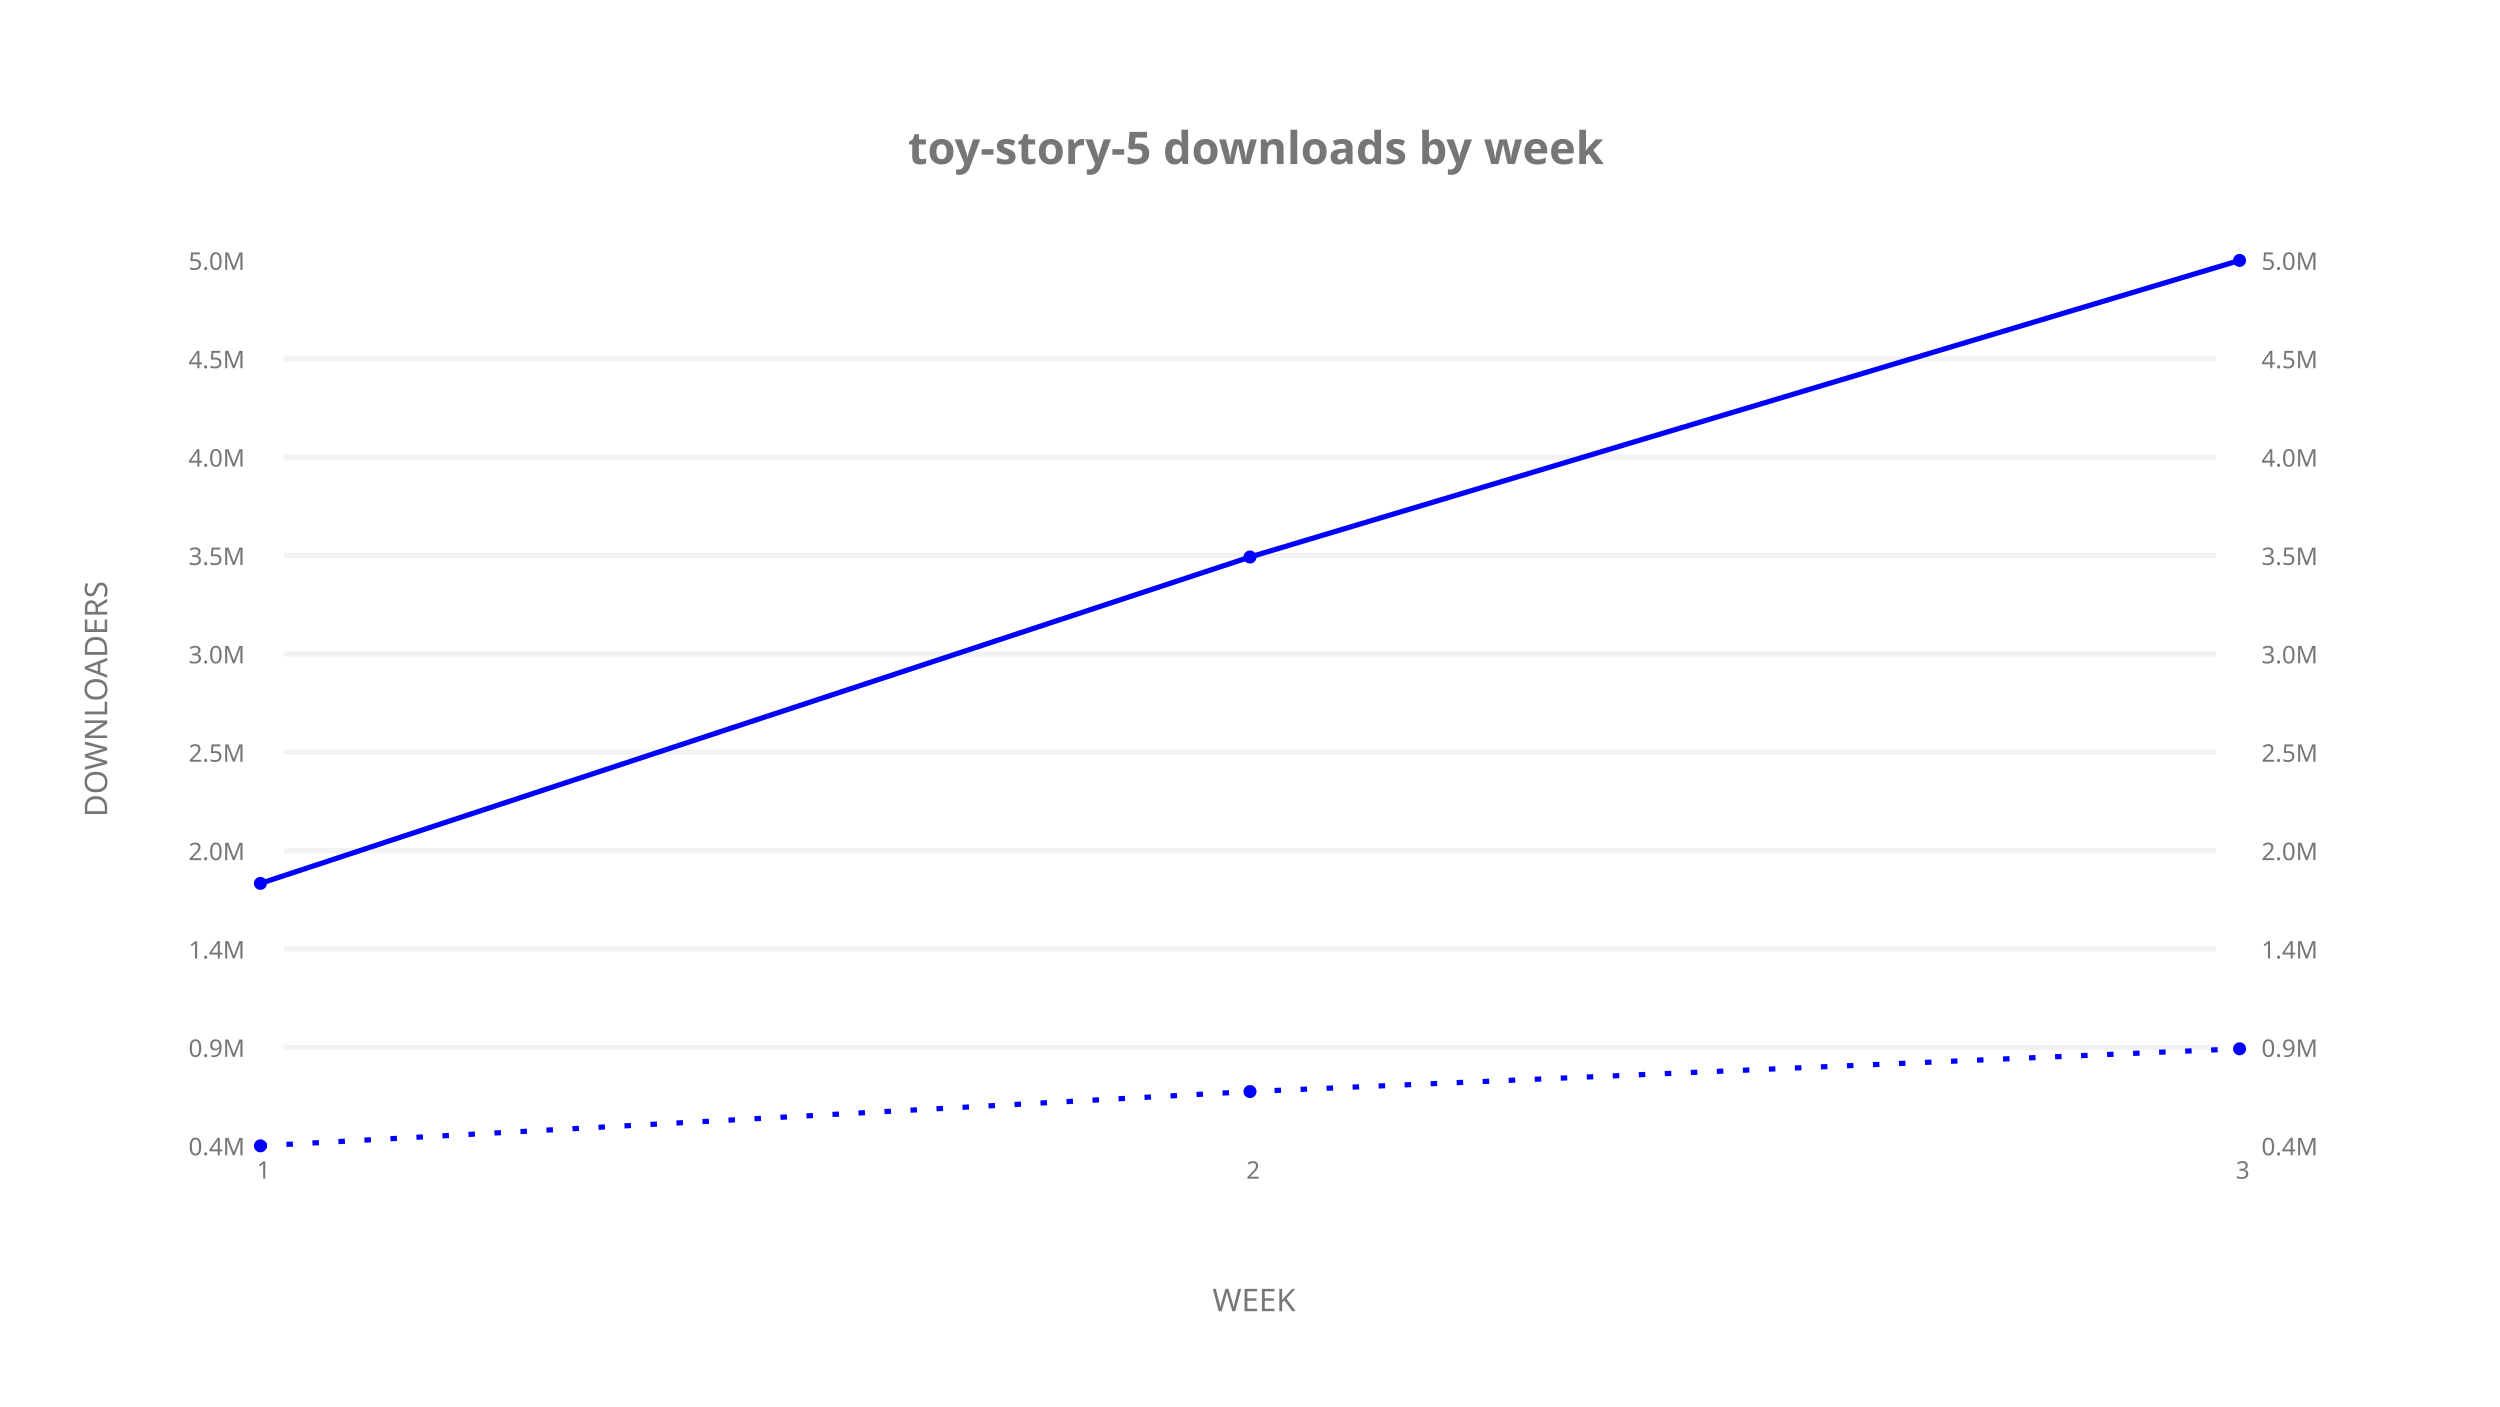
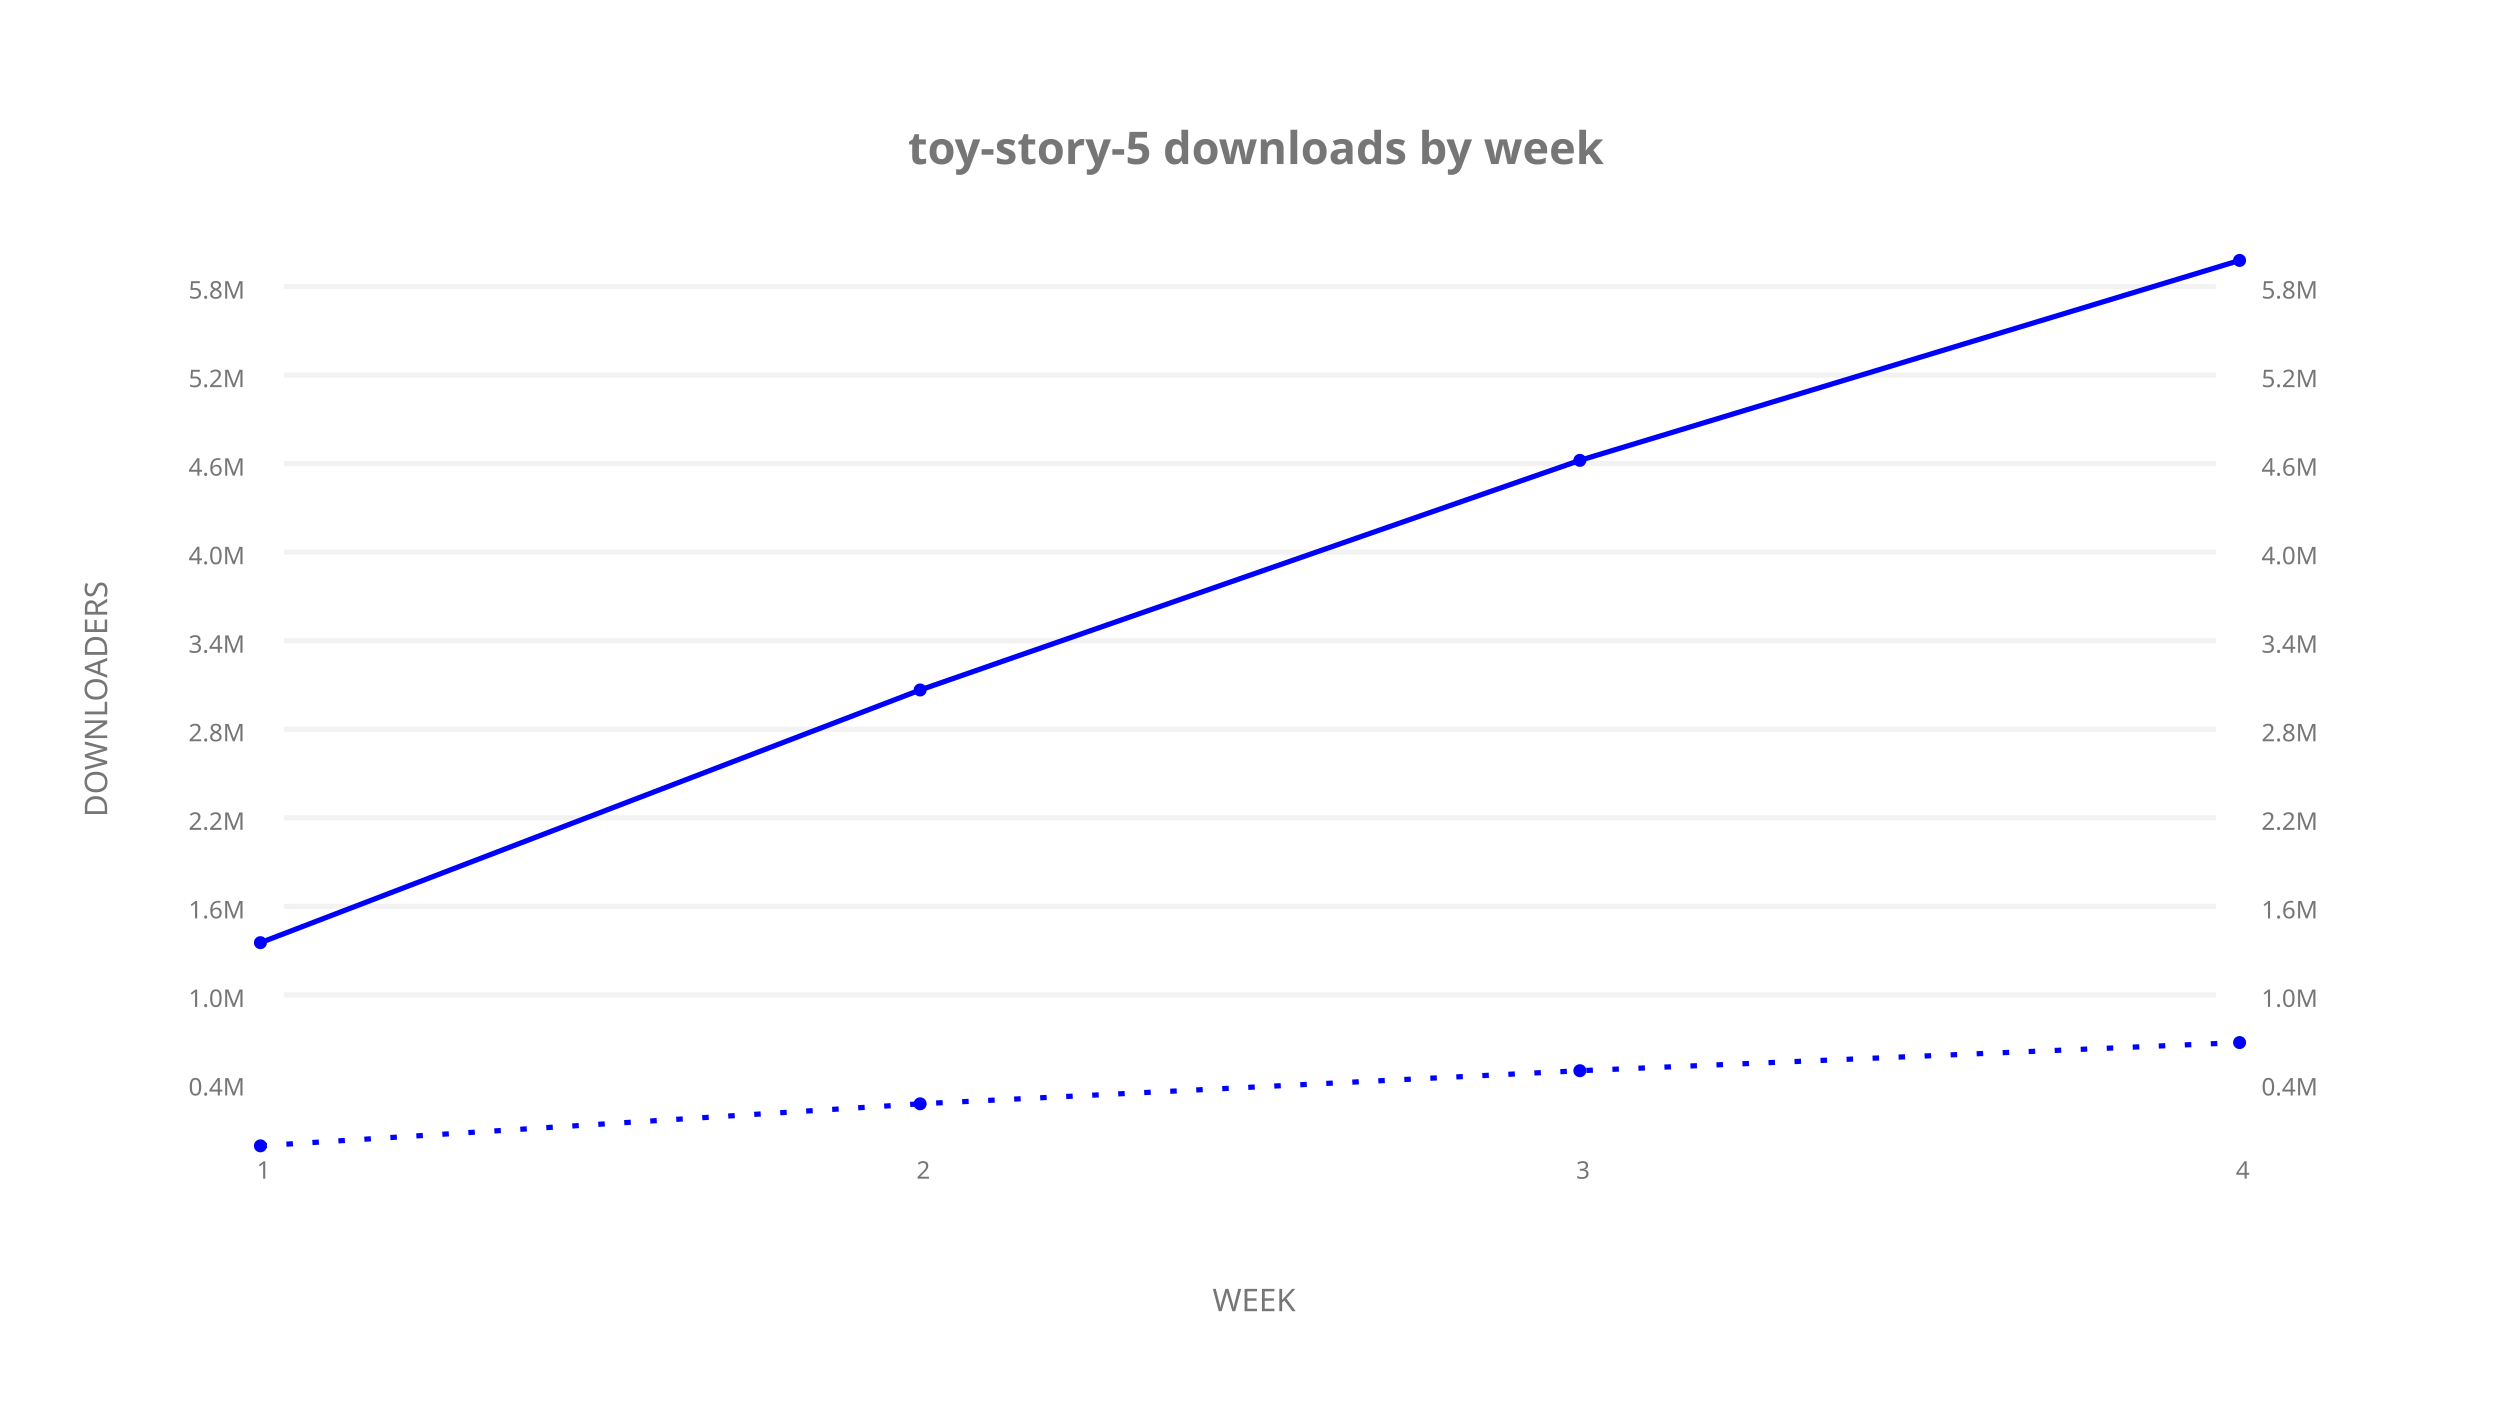
<svg xmlns="http://www.w3.org/2000/svg" xml:space="preserve" id="toy-story-5-downloads-by-week-toy-story-5-week" x="0px" y="0px" width="1920px" height="1080px" viewBox="0 0 1920 1080" enable-background="new 0 0 1920 1080" role="img">
  <g id="annotations">
    <text x="960" y="126" font-family="Atkinson Hyperlegible" font-size="26pt" text-anchor="middle" text-align="center" font-weight="600" font-style="normal" style="fill:rgb(118,118,118); fill-opacity:1; stroke:rgb(118,118,118); stroke-opacity:0; stroke-width:0.5"> toy-story-5 downloads by week</text>
    <g id="axes-lines">
      <text x="960" y="1007" font-family="Atkinson Hyperlegible" font-size="18pt" text-anchor="middle" text-align="center" font-weight="500" font-style="normal" style="fill:rgb(118,118,118); fill-opacity:1; stroke:rgb(118,118,118); stroke-opacity:0; stroke-width:0.5"> WEEK</text>
      <text x="73" y="540" font-family="Atkinson Hyperlegible" font-size="18pt" text-anchor="middle" text-align="center" dominant-baseline="central" font-weight="500" font-style="normal" style="fill:rgb(118,118,118); fill-opacity:1; stroke:rgb(118,118,118); stroke-opacity:0; stroke-width:0.5" transform="rotate(-90,73,540)"> DOWNLOADERS</text>
    </g>
    <g id="tic-y-label-lines">
-       <line x1="218" y1="804.444" x2="1702" y2="804.444" style="fill:rgb(0,0,255); fill-opacity:0; stroke:rgb(242,242,242); stroke-opacity:1; stroke-width:4" />
-       <line x1="218" y1="728.889" x2="1702" y2="728.889" style="fill:rgb(0,0,255); fill-opacity:0; stroke:rgb(242,242,242); stroke-opacity:1; stroke-width:4" />
-       <line x1="218" y1="653.333" x2="1702" y2="653.333" style="fill:rgb(0,0,255); fill-opacity:0; stroke:rgb(242,242,242); stroke-opacity:1; stroke-width:4" />
-       <line x1="218" y1="577.778" x2="1702" y2="577.778" style="fill:rgb(0,0,255); fill-opacity:0; stroke:rgb(242,242,242); stroke-opacity:1; stroke-width:4" />
-       <line x1="218" y1="502.222" x2="1702" y2="502.222" style="fill:rgb(0,0,255); fill-opacity:0; stroke:rgb(242,242,242); stroke-opacity:1; stroke-width:4" />
-       <line x1="218" y1="426.667" x2="1702" y2="426.667" style="fill:rgb(0,0,255); fill-opacity:0; stroke:rgb(242,242,242); stroke-opacity:1; stroke-width:4" />
-       <line x1="218" y1="351.111" x2="1702" y2="351.111" style="fill:rgb(0,0,255); fill-opacity:0; stroke:rgb(242,242,242); stroke-opacity:1; stroke-width:4" />
-       <line x1="218" y1="275.556" x2="1702" y2="275.556" style="fill:rgb(0,0,255); fill-opacity:0; stroke:rgb(242,242,242); stroke-opacity:1; stroke-width:4" />
+       <line x1="218" y1="764.073" x2="1702" y2="764.073" style="fill:rgb(0,0,255); fill-opacity:0; stroke:rgb(242,242,242); stroke-opacity:1; stroke-width:4" />
+       <line x1="218" y1="696.073" x2="1702" y2="696.073" style="fill:rgb(0,0,255); fill-opacity:0; stroke:rgb(242,242,242); stroke-opacity:1; stroke-width:4" />
+       <line x1="218" y1="628.073" x2="1702" y2="628.073" style="fill:rgb(0,0,255); fill-opacity:0; stroke:rgb(242,242,242); stroke-opacity:1; stroke-width:4" />
+       <line x1="218" y1="560.073" x2="1702" y2="560.073" style="fill:rgb(0,0,255); fill-opacity:0; stroke:rgb(242,242,242); stroke-opacity:1; stroke-width:4" />
+       <line x1="218" y1="492.073" x2="1702" y2="492.073" style="fill:rgb(0,0,255); fill-opacity:0; stroke:rgb(242,242,242); stroke-opacity:1; stroke-width:4" />
+       <line x1="218" y1="424.073" x2="1702" y2="424.073" style="fill:rgb(0,0,255); fill-opacity:0; stroke:rgb(242,242,242); stroke-opacity:1; stroke-width:4" />
+       <line x1="218" y1="356.073" x2="1702" y2="356.073" style="fill:rgb(0,0,255); fill-opacity:0; stroke:rgb(242,242,242); stroke-opacity:1; stroke-width:4" />
+       <line x1="218" y1="288.073" x2="1702" y2="288.073" style="fill:rgb(0,0,255); fill-opacity:0; stroke:rgb(242,242,242); stroke-opacity:1; stroke-width:4" />
+       <line x1="218" y1="220.073" x2="1702" y2="220.073" style="fill:rgb(0,0,255); fill-opacity:0; stroke:rgb(242,242,242); stroke-opacity:1; stroke-width:4" />
    </g>
    <g id="tic-x-labels">
      <text x="200" y="898" font-family="Atkinson Hyperlegible" font-size="14pt" text-anchor="middle" text-align="center" dominant-baseline="central" font-weight="400" font-style="normal" style="fill:rgb(118,118,118); fill-opacity:1; stroke:rgb(118,118,118); stroke-opacity:0; stroke-width:0.5"> 1</text>
-       <text x="960" y="898" font-family="Atkinson Hyperlegible" font-size="14pt" text-anchor="middle" text-align="center" dominant-baseline="central" font-weight="400" font-style="normal" style="fill:rgb(118,118,118); fill-opacity:1; stroke:rgb(118,118,118); stroke-opacity:0; stroke-width:0.5"> 2</text>
-       <text x="1720" y="898" font-family="Atkinson Hyperlegible" font-size="14pt" text-anchor="middle" text-align="center" dominant-baseline="central" font-weight="400" font-style="normal" style="fill:rgb(118,118,118); fill-opacity:1; stroke:rgb(118,118,118); stroke-opacity:0; stroke-width:0.5"> 3</text>
+       <text x="706.667" y="898" font-family="Atkinson Hyperlegible" font-size="14pt" text-anchor="middle" text-align="center" dominant-baseline="central" font-weight="400" font-style="normal" style="fill:rgb(118,118,118); fill-opacity:1; stroke:rgb(118,118,118); stroke-opacity:0; stroke-width:0.5"> 2</text>
+       <text x="1213.333" y="898" font-family="Atkinson Hyperlegible" font-size="14pt" text-anchor="middle" text-align="center" dominant-baseline="central" font-weight="400" font-style="normal" style="fill:rgb(118,118,118); fill-opacity:1; stroke:rgb(118,118,118); stroke-opacity:0; stroke-width:0.5"> 3</text>
+       <text x="1720" y="898" font-family="Atkinson Hyperlegible" font-size="14pt" text-anchor="middle" text-align="center" dominant-baseline="central" font-weight="400" font-style="normal" style="fill:rgb(118,118,118); fill-opacity:1; stroke:rgb(118,118,118); stroke-opacity:0; stroke-width:0.5"> 4</text>
    </g>
    <g id="tic-y-labels">
-       <text x="164" y="880" font-family="Atkinson Hyperlegible" font-size="14pt" text-anchor="middle" text-align="center" dominant-baseline="central" font-weight="400" font-style="normal" style="fill:rgb(118,118,118); fill-opacity:1; stroke:rgb(118,118,118); stroke-opacity:0; stroke-width:0.5"> 0.4M</text>
-       <text x="1756" y="880" font-family="Atkinson Hyperlegible" font-size="14pt" text-anchor="middle" text-align="center" dominant-baseline="central" font-weight="400" font-style="normal" style="fill:rgb(118,118,118); fill-opacity:1; stroke:rgb(118,118,118); stroke-opacity:0; stroke-width:0.5"> 0.4M</text>
-       <text x="164" y="804.444" font-family="Atkinson Hyperlegible" font-size="14pt" text-anchor="middle" text-align="center" dominant-baseline="central" font-weight="400" font-style="normal" style="fill:rgb(118,118,118); fill-opacity:1; stroke:rgb(118,118,118); stroke-opacity:0; stroke-width:0.5"> 0.9M</text>
-       <text x="1756" y="804.444" font-family="Atkinson Hyperlegible" font-size="14pt" text-anchor="middle" text-align="center" dominant-baseline="central" font-weight="400" font-style="normal" style="fill:rgb(118,118,118); fill-opacity:1; stroke:rgb(118,118,118); stroke-opacity:0; stroke-width:0.5"> 0.9M</text>
-       <text x="164" y="728.889" font-family="Atkinson Hyperlegible" font-size="14pt" text-anchor="middle" text-align="center" dominant-baseline="central" font-weight="400" font-style="normal" style="fill:rgb(118,118,118); fill-opacity:1; stroke:rgb(118,118,118); stroke-opacity:0; stroke-width:0.5"> 1.4M</text>
-       <text x="1756" y="728.889" font-family="Atkinson Hyperlegible" font-size="14pt" text-anchor="middle" text-align="center" dominant-baseline="central" font-weight="400" font-style="normal" style="fill:rgb(118,118,118); fill-opacity:1; stroke:rgb(118,118,118); stroke-opacity:0; stroke-width:0.5"> 1.4M</text>
-       <text x="164" y="653.333" font-family="Atkinson Hyperlegible" font-size="14pt" text-anchor="middle" text-align="center" dominant-baseline="central" font-weight="400" font-style="normal" style="fill:rgb(118,118,118); fill-opacity:1; stroke:rgb(118,118,118); stroke-opacity:0; stroke-width:0.5"> 2.0M</text>
-       <text x="1756" y="653.333" font-family="Atkinson Hyperlegible" font-size="14pt" text-anchor="middle" text-align="center" dominant-baseline="central" font-weight="400" font-style="normal" style="fill:rgb(118,118,118); fill-opacity:1; stroke:rgb(118,118,118); stroke-opacity:0; stroke-width:0.5"> 2.0M</text>
-       <text x="164" y="577.778" font-family="Atkinson Hyperlegible" font-size="14pt" text-anchor="middle" text-align="center" dominant-baseline="central" font-weight="400" font-style="normal" style="fill:rgb(118,118,118); fill-opacity:1; stroke:rgb(118,118,118); stroke-opacity:0; stroke-width:0.5"> 2.5M</text>
-       <text x="1756" y="577.778" font-family="Atkinson Hyperlegible" font-size="14pt" text-anchor="middle" text-align="center" dominant-baseline="central" font-weight="400" font-style="normal" style="fill:rgb(118,118,118); fill-opacity:1; stroke:rgb(118,118,118); stroke-opacity:0; stroke-width:0.5"> 2.5M</text>
-       <text x="164" y="502.222" font-family="Atkinson Hyperlegible" font-size="14pt" text-anchor="middle" text-align="center" dominant-baseline="central" font-weight="400" font-style="normal" style="fill:rgb(118,118,118); fill-opacity:1; stroke:rgb(118,118,118); stroke-opacity:0; stroke-width:0.5"> 3.0M</text>
-       <text x="1756" y="502.222" font-family="Atkinson Hyperlegible" font-size="14pt" text-anchor="middle" text-align="center" dominant-baseline="central" font-weight="400" font-style="normal" style="fill:rgb(118,118,118); fill-opacity:1; stroke:rgb(118,118,118); stroke-opacity:0; stroke-width:0.5"> 3.0M</text>
-       <text x="164" y="426.667" font-family="Atkinson Hyperlegible" font-size="14pt" text-anchor="middle" text-align="center" dominant-baseline="central" font-weight="400" font-style="normal" style="fill:rgb(118,118,118); fill-opacity:1; stroke:rgb(118,118,118); stroke-opacity:0; stroke-width:0.5"> 3.5M</text>
-       <text x="1756" y="426.667" font-family="Atkinson Hyperlegible" font-size="14pt" text-anchor="middle" text-align="center" dominant-baseline="central" font-weight="400" font-style="normal" style="fill:rgb(118,118,118); fill-opacity:1; stroke:rgb(118,118,118); stroke-opacity:0; stroke-width:0.5"> 3.5M</text>
-       <text x="164" y="351.111" font-family="Atkinson Hyperlegible" font-size="14pt" text-anchor="middle" text-align="center" dominant-baseline="central" font-weight="400" font-style="normal" style="fill:rgb(118,118,118); fill-opacity:1; stroke:rgb(118,118,118); stroke-opacity:0; stroke-width:0.5"> 4.0M</text>
-       <text x="1756" y="351.111" font-family="Atkinson Hyperlegible" font-size="14pt" text-anchor="middle" text-align="center" dominant-baseline="central" font-weight="400" font-style="normal" style="fill:rgb(118,118,118); fill-opacity:1; stroke:rgb(118,118,118); stroke-opacity:0; stroke-width:0.5"> 4.0M</text>
-       <text x="164" y="275.556" font-family="Atkinson Hyperlegible" font-size="14pt" text-anchor="middle" text-align="center" dominant-baseline="central" font-weight="400" font-style="normal" style="fill:rgb(118,118,118); fill-opacity:1; stroke:rgb(118,118,118); stroke-opacity:0; stroke-width:0.5"> 4.5M</text>
-       <text x="1756" y="275.556" font-family="Atkinson Hyperlegible" font-size="14pt" text-anchor="middle" text-align="center" dominant-baseline="central" font-weight="400" font-style="normal" style="fill:rgb(118,118,118); fill-opacity:1; stroke:rgb(118,118,118); stroke-opacity:0; stroke-width:0.5"> 4.5M</text>
-       <text x="164" y="200" font-family="Atkinson Hyperlegible" font-size="14pt" text-anchor="middle" text-align="center" dominant-baseline="central" font-weight="400" font-style="normal" style="fill:rgb(118,118,118); fill-opacity:1; stroke:rgb(118,118,118); stroke-opacity:0; stroke-width:0.5"> 5.0M</text>
-       <text x="1756" y="200" font-family="Atkinson Hyperlegible" font-size="14pt" text-anchor="middle" text-align="center" dominant-baseline="central" font-weight="400" font-style="normal" style="fill:rgb(118,118,118); fill-opacity:1; stroke:rgb(118,118,118); stroke-opacity:0; stroke-width:0.5"> 5.0M</text>
+       <text x="164" y="834.073" font-family="Atkinson Hyperlegible" font-size="14pt" text-anchor="middle" text-align="center" dominant-baseline="central" font-weight="400" font-style="normal" style="fill:rgb(118,118,118); fill-opacity:1; stroke:rgb(118,118,118); stroke-opacity:0; stroke-width:0.5"> 0.4M</text>
+       <text x="1756" y="834.073" font-family="Atkinson Hyperlegible" font-size="14pt" text-anchor="middle" text-align="center" dominant-baseline="central" font-weight="400" font-style="normal" style="fill:rgb(118,118,118); fill-opacity:1; stroke:rgb(118,118,118); stroke-opacity:0; stroke-width:0.5"> 0.4M</text>
+       <text x="164" y="766.073" font-family="Atkinson Hyperlegible" font-size="14pt" text-anchor="middle" text-align="center" dominant-baseline="central" font-weight="400" font-style="normal" style="fill:rgb(118,118,118); fill-opacity:1; stroke:rgb(118,118,118); stroke-opacity:0; stroke-width:0.5"> 1.0M</text>
+       <text x="1756" y="766.073" font-family="Atkinson Hyperlegible" font-size="14pt" text-anchor="middle" text-align="center" dominant-baseline="central" font-weight="400" font-style="normal" style="fill:rgb(118,118,118); fill-opacity:1; stroke:rgb(118,118,118); stroke-opacity:0; stroke-width:0.5"> 1.0M</text>
+       <text x="164" y="698.073" font-family="Atkinson Hyperlegible" font-size="14pt" text-anchor="middle" text-align="center" dominant-baseline="central" font-weight="400" font-style="normal" style="fill:rgb(118,118,118); fill-opacity:1; stroke:rgb(118,118,118); stroke-opacity:0; stroke-width:0.5"> 1.6M</text>
+       <text x="1756" y="698.073" font-family="Atkinson Hyperlegible" font-size="14pt" text-anchor="middle" text-align="center" dominant-baseline="central" font-weight="400" font-style="normal" style="fill:rgb(118,118,118); fill-opacity:1; stroke:rgb(118,118,118); stroke-opacity:0; stroke-width:0.5"> 1.6M</text>
+       <text x="164" y="630.073" font-family="Atkinson Hyperlegible" font-size="14pt" text-anchor="middle" text-align="center" dominant-baseline="central" font-weight="400" font-style="normal" style="fill:rgb(118,118,118); fill-opacity:1; stroke:rgb(118,118,118); stroke-opacity:0; stroke-width:0.5"> 2.2M</text>
+       <text x="1756" y="630.073" font-family="Atkinson Hyperlegible" font-size="14pt" text-anchor="middle" text-align="center" dominant-baseline="central" font-weight="400" font-style="normal" style="fill:rgb(118,118,118); fill-opacity:1; stroke:rgb(118,118,118); stroke-opacity:0; stroke-width:0.5"> 2.2M</text>
+       <text x="164" y="562.073" font-family="Atkinson Hyperlegible" font-size="14pt" text-anchor="middle" text-align="center" dominant-baseline="central" font-weight="400" font-style="normal" style="fill:rgb(118,118,118); fill-opacity:1; stroke:rgb(118,118,118); stroke-opacity:0; stroke-width:0.5"> 2.8M</text>
+       <text x="1756" y="562.073" font-family="Atkinson Hyperlegible" font-size="14pt" text-anchor="middle" text-align="center" dominant-baseline="central" font-weight="400" font-style="normal" style="fill:rgb(118,118,118); fill-opacity:1; stroke:rgb(118,118,118); stroke-opacity:0; stroke-width:0.5"> 2.8M</text>
+       <text x="164" y="494.073" font-family="Atkinson Hyperlegible" font-size="14pt" text-anchor="middle" text-align="center" dominant-baseline="central" font-weight="400" font-style="normal" style="fill:rgb(118,118,118); fill-opacity:1; stroke:rgb(118,118,118); stroke-opacity:0; stroke-width:0.5"> 3.4M</text>
+       <text x="1756" y="494.073" font-family="Atkinson Hyperlegible" font-size="14pt" text-anchor="middle" text-align="center" dominant-baseline="central" font-weight="400" font-style="normal" style="fill:rgb(118,118,118); fill-opacity:1; stroke:rgb(118,118,118); stroke-opacity:0; stroke-width:0.5"> 3.4M</text>
+       <text x="164" y="426.073" font-family="Atkinson Hyperlegible" font-size="14pt" text-anchor="middle" text-align="center" dominant-baseline="central" font-weight="400" font-style="normal" style="fill:rgb(118,118,118); fill-opacity:1; stroke:rgb(118,118,118); stroke-opacity:0; stroke-width:0.5"> 4.0M</text>
+       <text x="1756" y="426.073" font-family="Atkinson Hyperlegible" font-size="14pt" text-anchor="middle" text-align="center" dominant-baseline="central" font-weight="400" font-style="normal" style="fill:rgb(118,118,118); fill-opacity:1; stroke:rgb(118,118,118); stroke-opacity:0; stroke-width:0.5"> 4.0M</text>
+       <text x="164" y="358.073" font-family="Atkinson Hyperlegible" font-size="14pt" text-anchor="middle" text-align="center" dominant-baseline="central" font-weight="400" font-style="normal" style="fill:rgb(118,118,118); fill-opacity:1; stroke:rgb(118,118,118); stroke-opacity:0; stroke-width:0.5"> 4.6M</text>
+       <text x="1756" y="358.073" font-family="Atkinson Hyperlegible" font-size="14pt" text-anchor="middle" text-align="center" dominant-baseline="central" font-weight="400" font-style="normal" style="fill:rgb(118,118,118); fill-opacity:1; stroke:rgb(118,118,118); stroke-opacity:0; stroke-width:0.5"> 4.6M</text>
+       <text x="164" y="290.073" font-family="Atkinson Hyperlegible" font-size="14pt" text-anchor="middle" text-align="center" dominant-baseline="central" font-weight="400" font-style="normal" style="fill:rgb(118,118,118); fill-opacity:1; stroke:rgb(118,118,118); stroke-opacity:0; stroke-width:0.5"> 5.2M</text>
+       <text x="1756" y="290.073" font-family="Atkinson Hyperlegible" font-size="14pt" text-anchor="middle" text-align="center" dominant-baseline="central" font-weight="400" font-style="normal" style="fill:rgb(118,118,118); fill-opacity:1; stroke:rgb(118,118,118); stroke-opacity:0; stroke-width:0.5"> 5.2M</text>
+       <text x="164" y="222.073" font-family="Atkinson Hyperlegible" font-size="14pt" text-anchor="middle" text-align="center" dominant-baseline="central" font-weight="400" font-style="normal" style="fill:rgb(118,118,118); fill-opacity:1; stroke:rgb(118,118,118); stroke-opacity:0; stroke-width:0.5"> 5.8M</text>
+       <text x="1756" y="222.073" font-family="Atkinson Hyperlegible" font-size="14pt" text-anchor="middle" text-align="center" dominant-baseline="central" font-weight="400" font-style="normal" style="fill:rgb(118,118,118); fill-opacity:1; stroke:rgb(118,118,118); stroke-opacity:0; stroke-width:0.5"> 5.8M</text>
    </g>
  </g>
  <g id="polyline-toy-story-5 downloads by week">
-     <polyline points="200,678.448 960,427.785 1720,200 " style="fill:rgb(0,0,255); fill-opacity:0; stroke:rgb(0,0,255); stroke-opacity:1; stroke-width:4" />
+     <polyline points="200,723.963 706.667,529.906 1213.33,353.56 1720,200 " style="fill:rgb(0,0,255); fill-opacity:0; stroke:rgb(0,0,255); stroke-opacity:1; stroke-width:4" />
  </g>
  <g id="markers-toy-story-5 downloads by week">
-     <circle cx="200" cy="678.448" r="5" style="fill:rgb(0,0,255); fill-opacity:1; stroke:rgb(0,0,255); stroke-opacity:0; stroke-width:4">
+     <circle cx="200" cy="723.963" r="5" style="fill:rgb(0,0,255); fill-opacity:1; stroke:rgb(0,0,255); stroke-opacity:0; stroke-width:4">
</circle>
-     <circle cx="960" cy="427.785" r="5" style="fill:rgb(0,0,255); fill-opacity:1; stroke:rgb(0,0,255); stroke-opacity:0; stroke-width:4">
+     <circle cx="706.667" cy="529.906" r="5" style="fill:rgb(0,0,255); fill-opacity:1; stroke:rgb(0,0,255); stroke-opacity:0; stroke-width:4">
+ </circle>
+     <circle cx="1213.333" cy="353.56" r="5" style="fill:rgb(0,0,255); fill-opacity:1; stroke:rgb(0,0,255); stroke-opacity:0; stroke-width:4">
</circle>
    <circle cx="1720" cy="200" r="5" style="fill:rgb(0,0,255); fill-opacity:1; stroke:rgb(0,0,255); stroke-opacity:0; stroke-width:4">
</circle>
  </g>
  <g id="polyline-toy-story-5 downloads by week uploaders">
-     <polyline points="200,880 960,838.317 1720,805.469 " stroke-dasharray="5 15" style="fill:rgb(0,0,255); fill-opacity:0; stroke:rgb(0,0,255); stroke-opacity:1; stroke-width:4" />
+     <polyline points="200,880 706.667,847.73 1213.33,822.3 1720,800.684 " stroke-dasharray="5 15" style="fill:rgb(0,0,255); fill-opacity:0; stroke:rgb(0,0,255); stroke-opacity:1; stroke-width:4" />
  </g>
  <g id="markers-toy-story-5 downloads by week uploaders">
    <circle cx="200" cy="880" r="5" style="fill:rgb(0,0,255); fill-opacity:1; stroke:rgb(0,0,255); stroke-opacity:0; stroke-width:4">
</circle>
-     <circle cx="960" cy="838.317" r="5" style="fill:rgb(0,0,255); fill-opacity:1; stroke:rgb(0,0,255); stroke-opacity:0; stroke-width:4">
+     <circle cx="706.667" cy="847.73" r="5" style="fill:rgb(0,0,255); fill-opacity:1; stroke:rgb(0,0,255); stroke-opacity:0; stroke-width:4">
</circle>
-     <circle cx="1720" cy="805.469" r="5" style="fill:rgb(0,0,255); fill-opacity:1; stroke:rgb(0,0,255); stroke-opacity:0; stroke-width:4">
+     <circle cx="1213.333" cy="822.3" r="5" style="fill:rgb(0,0,255); fill-opacity:1; stroke:rgb(0,0,255); stroke-opacity:0; stroke-width:4">
+ </circle>
+     <circle cx="1720" cy="800.684" r="5" style="fill:rgb(0,0,255); fill-opacity:1; stroke:rgb(0,0,255); stroke-opacity:0; stroke-width:4">
</circle>
  </g>
</svg>
